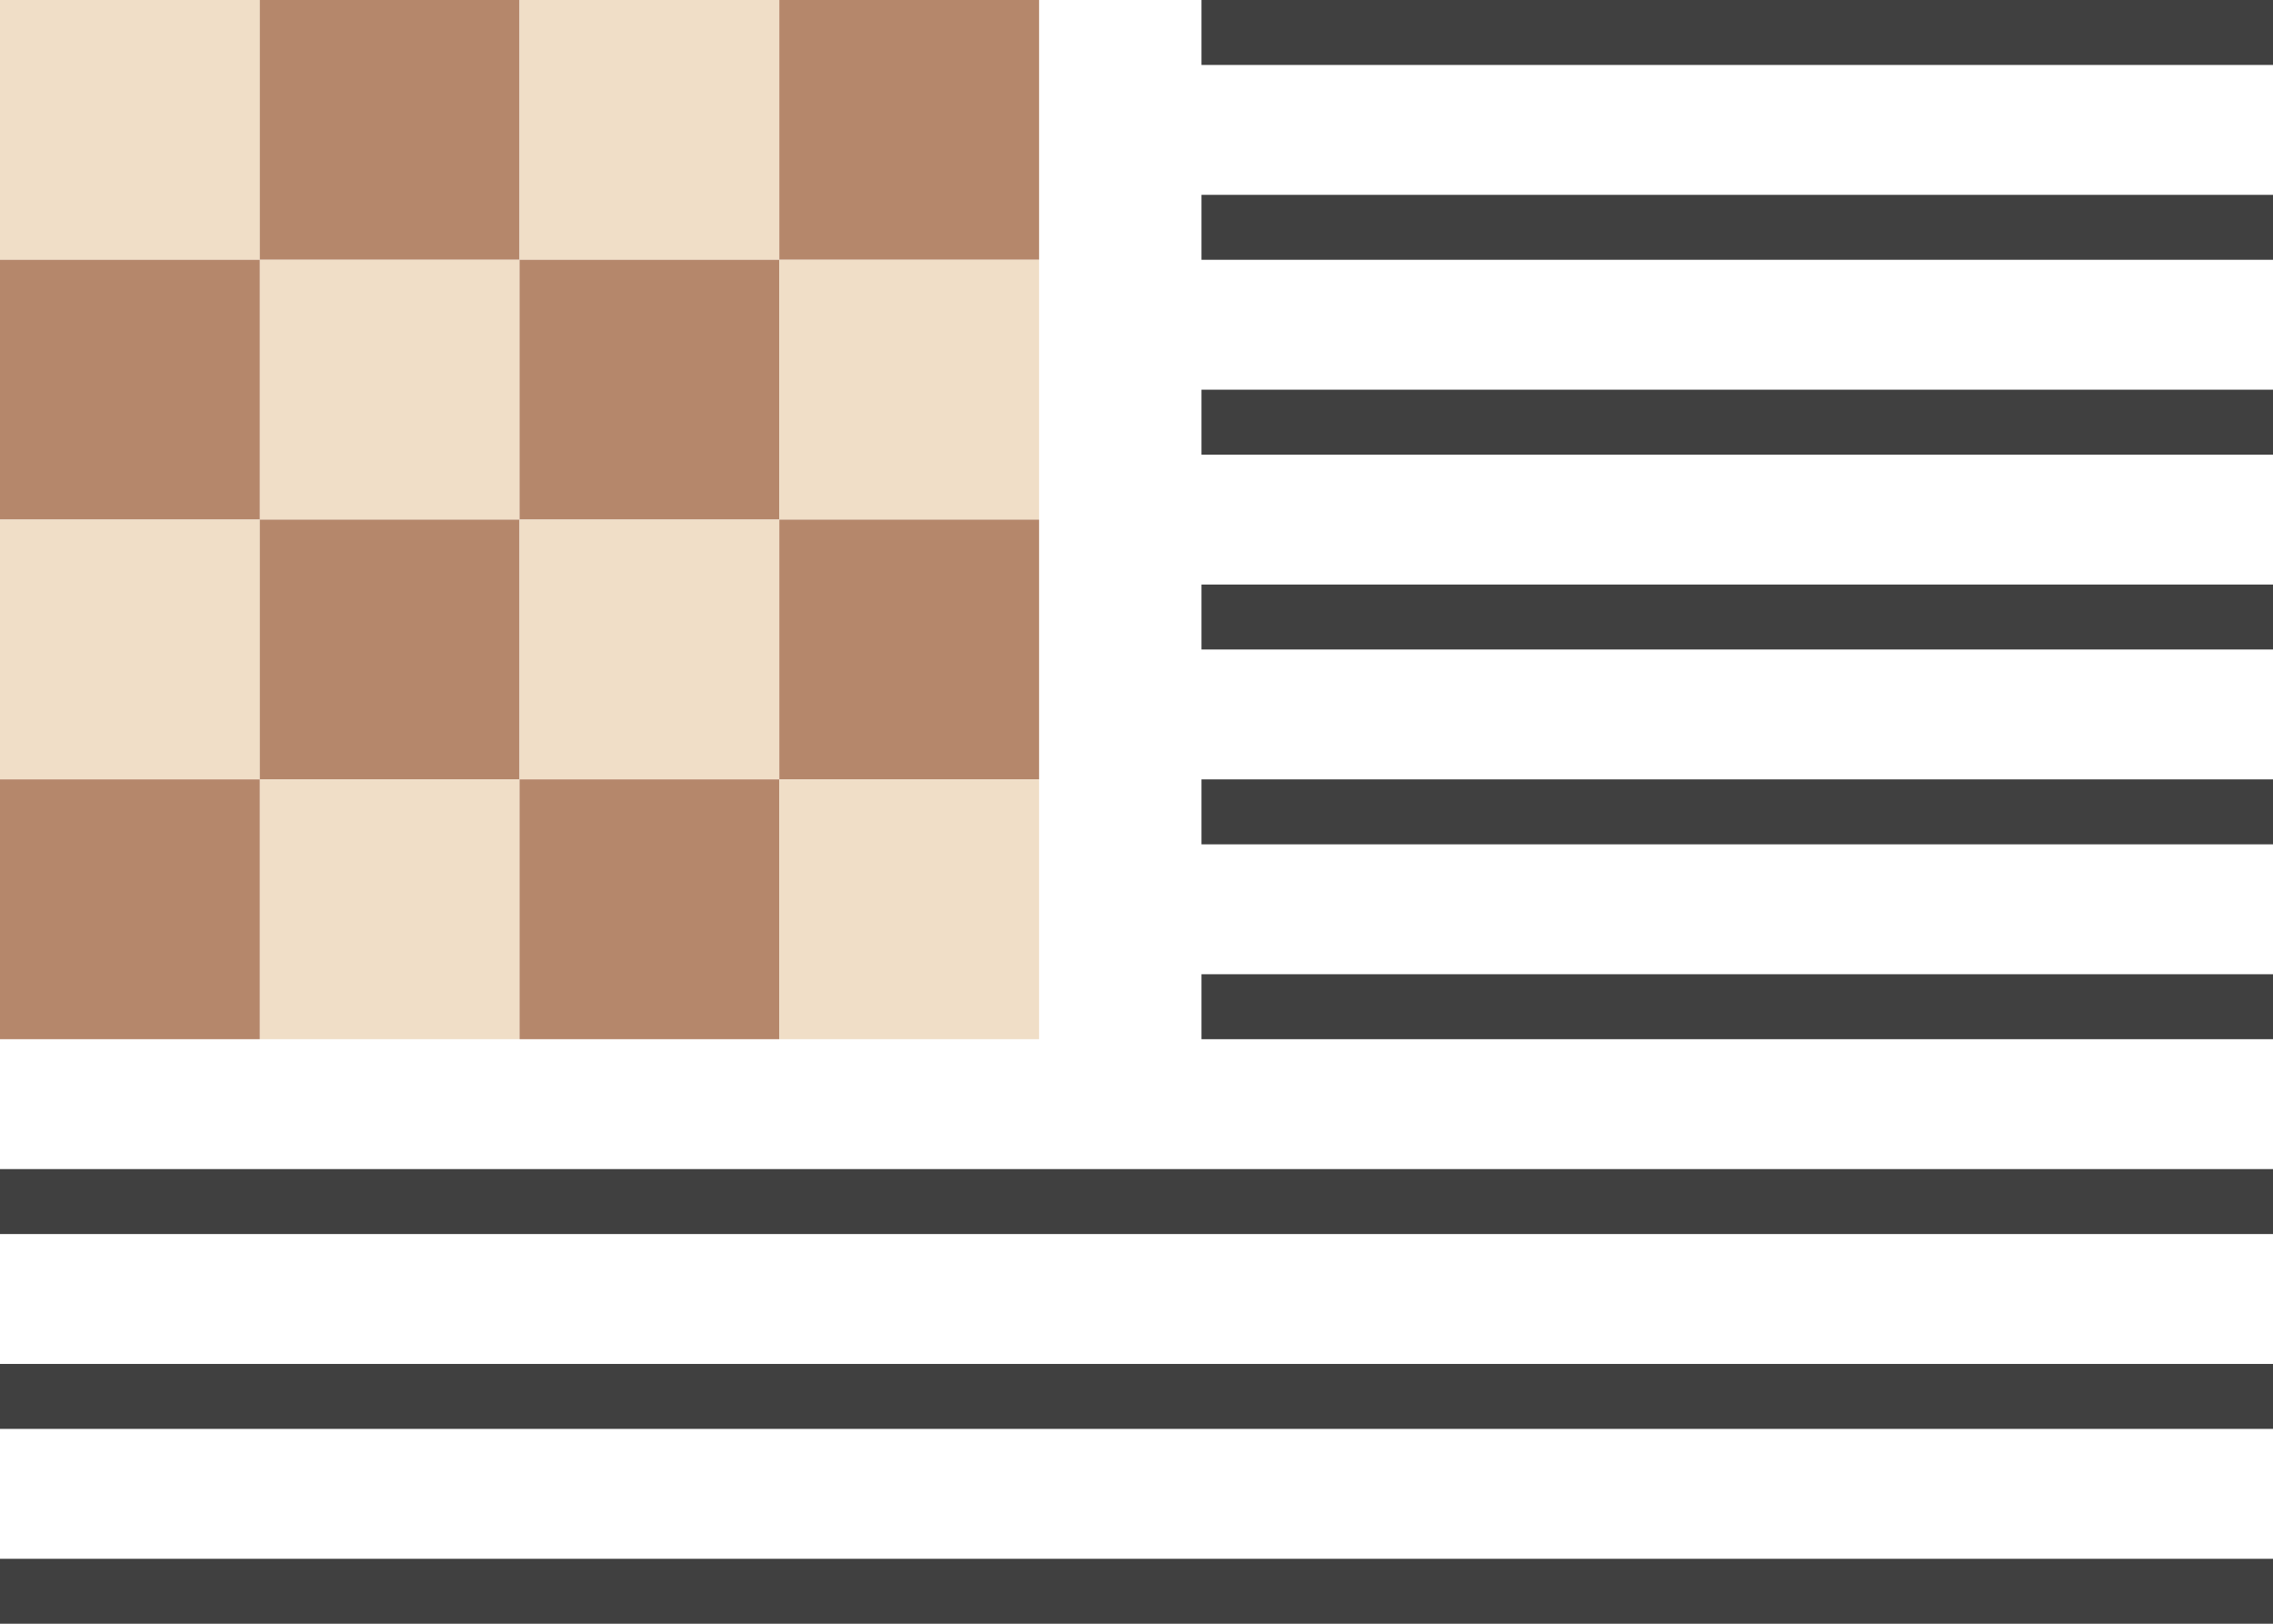
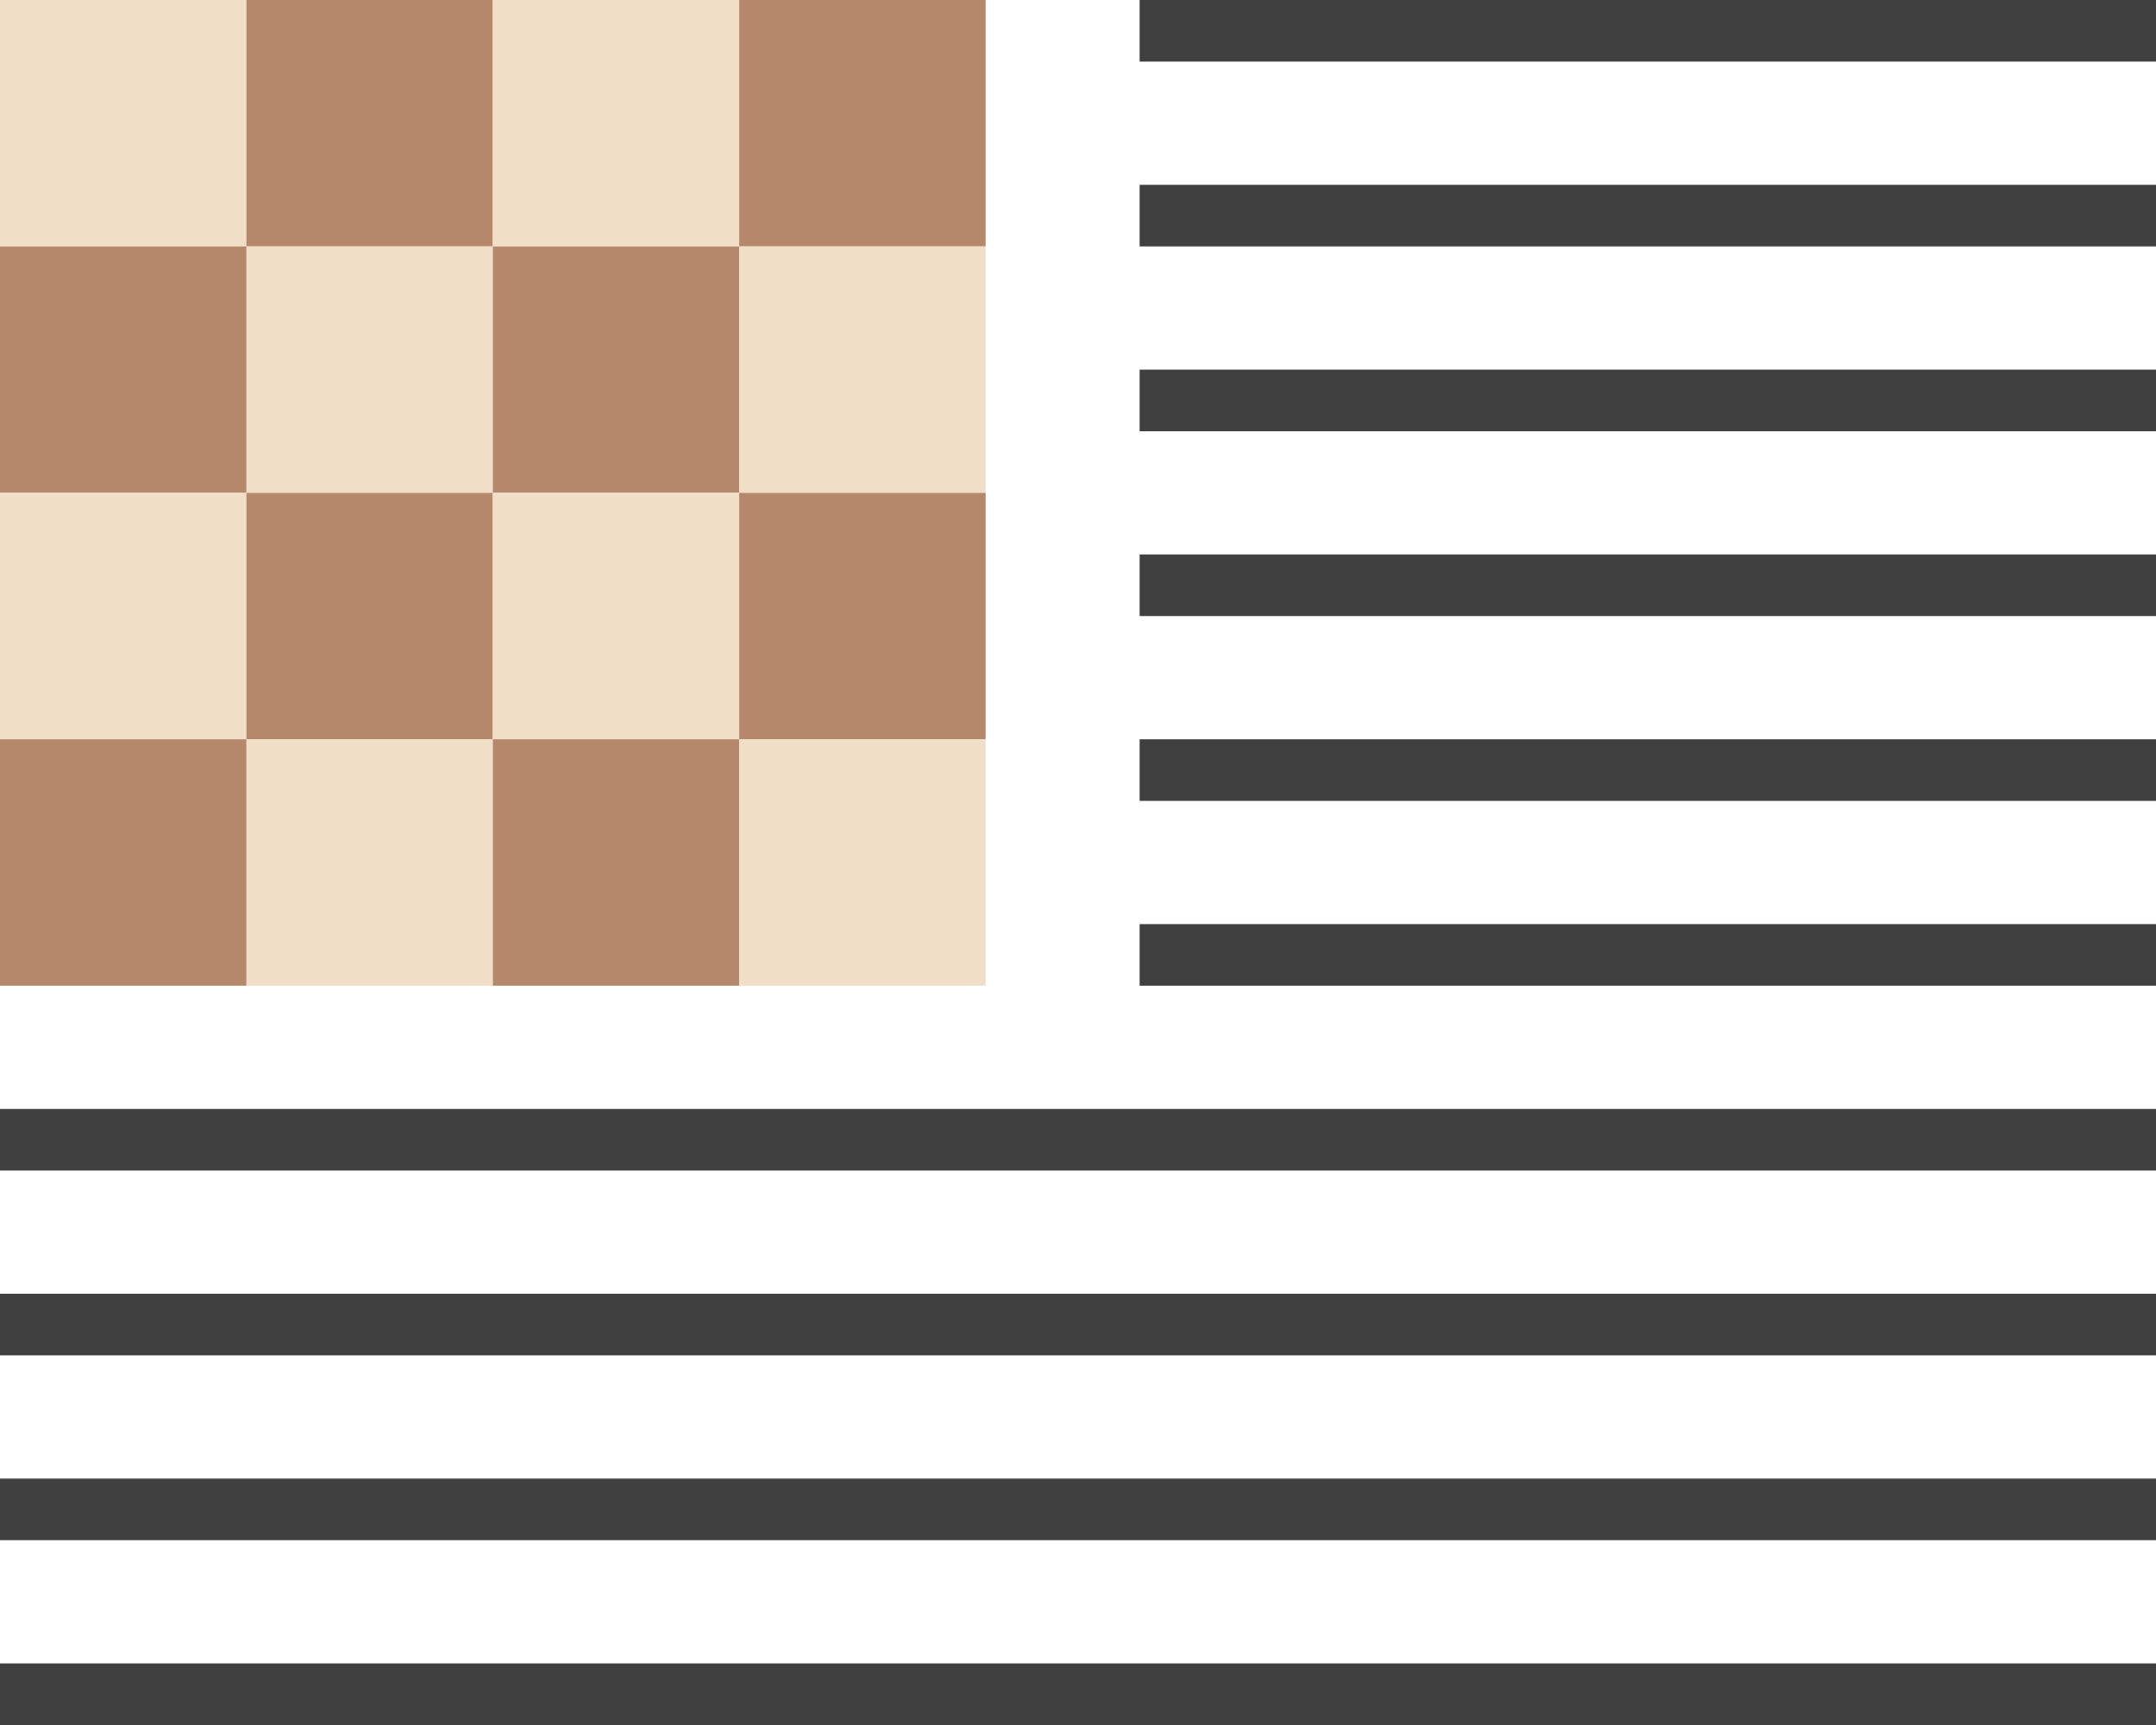
- <svg xmlns="http://www.w3.org/2000/svg" width="140" height="100" id="svg2" version="1.1">
+ <svg xmlns="http://www.w3.org/2000/svg" width="140" height="112" id="svg2" version="1.1">
  <defs id="defs4" />
-   <g id="layer1" transform="translate(0,-952.3622)">
-     <g id="g4080">
+   <g id="layer1" transform="translate(0,-940.3622)">
+     <g id="g4080" transform="translate(0,-12)">
      <rect y="952.362" x="0" height="16" width="16" id="rect2985" style="fill:#f0dec7;fill-opacity:1;stroke:none" />
      <rect y="952.362" x="16" height="16" width="16" id="rect3755" style="fill:#b5876b;fill-opacity:1;stroke:none" />
      <rect y="952.362" x="32" height="16" width="16" id="rect2985-5" style="fill:#f0dec7;fill-opacity:1;stroke:none" />
      <rect y="952.362" x="48" height="16" width="16" id="rect3755-2" style="fill:#b5876b;fill-opacity:1;stroke:none" />
      <rect y="968.362" x="16" height="16" width="16" id="rect2985-0" style="fill:#f0dec7;fill-opacity:1;stroke:none" />
      <rect y="968.362" x="32" height="16" width="16" id="rect3755-23" style="fill:#b5876b;fill-opacity:1;stroke:none" />
      <rect y="968.362" x="48" height="16" width="16" id="rect2985-5-7" style="fill:#f0dec7;fill-opacity:1;stroke:none" />
      <rect y="968.362" x="0" height="16" width="16" id="rect3755-2-3" style="fill:#b5876b;fill-opacity:1;stroke:none" />
      <rect y="984.362" x="0" height="16" width="16" id="rect2985-59" style="fill:#f0dec7;fill-opacity:1;stroke:none" />
      <rect y="984.362" x="16" height="16" width="16" id="rect3755-1" style="fill:#b5876b;fill-opacity:1;stroke:none" />
      <rect y="984.362" x="32" height="16" width="16" id="rect2985-5-2" style="fill:#f0dec7;fill-opacity:1;stroke:none" />
      <rect y="984.362" x="48" height="16" width="16" id="rect3755-2-0" style="fill:#b5876b;fill-opacity:1;stroke:none" />
      <rect y="1000.362" x="16" height="16" width="16" id="rect2985-0-7" style="fill:#f0dec7;fill-opacity:1;stroke:none" />
      <rect y="1000.362" x="32" height="16" width="16" id="rect3755-23-1" style="fill:#b5876b;fill-opacity:1;stroke:none" />
      <rect y="1000.362" x="48" height="16" width="16" id="rect2985-5-7-2" style="fill:#f0dec7;fill-opacity:1;stroke:none" />
      <rect y="1000.362" x="0" height="16" width="16" id="rect3755-2-3-1" style="fill:#b5876b;fill-opacity:1;stroke:none" />
    </g>
-     <rect style="fill:#404040;fill-opacity:1;stroke:none" id="rect3859" width="66" height="4" x="74" y="952.362" />
-     <rect style="fill:#404040;fill-opacity:1;stroke:none" id="rect3859-0" width="66" height="4" x="74" y="964.362" />
-     <rect style="fill:#404040;fill-opacity:1;stroke:none" id="rect3859-3" width="66" height="4" x="74" y="976.362" />
-     <rect style="fill:#404040;fill-opacity:1;stroke:none" id="rect3859-3-7" width="66" height="4" x="74" y="988.362" />
-     <rect style="fill:#404040;fill-opacity:1;stroke:none" id="rect3859-3-7-4" width="66" height="4" x="74" y="1000.362" />
-     <rect style="fill:#404040;fill-opacity:1;stroke:none" id="rect3859-3-7-4-2" width="66" height="4" x="74" y="1012.362" />
-     <rect style="fill:#404040;fill-opacity:1;stroke:none" id="rect3859-3-7-4-2-6" width="140" height="4" x="0" y="1024.362" />
-     <rect style="fill:#404040;fill-opacity:1;stroke:none" id="rect3859-3-7-4-2-6-8" width="140" height="4" x="0" y="1036.362" />
-     <rect style="fill:#404040;fill-opacity:1;stroke:none" id="rect3859-3-7-4-2-6-8-0" width="140" height="4" x="0" y="1048.362" />
+     <rect style="fill:#404040;fill-opacity:1;stroke:none" id="rect3859" width="66" height="4" x="74" y="940.362" />
+     <rect style="fill:#404040;fill-opacity:1;stroke:none" id="rect3859-0" width="66" height="4" x="74" y="952.362" />
+     <rect style="fill:#404040;fill-opacity:1;stroke:none" id="rect3859-3" width="66" height="4" x="74" y="964.362" />
+     <rect style="fill:#404040;fill-opacity:1;stroke:none" id="rect3859-3-7" width="66" height="4" x="74" y="976.362" />
+     <rect style="fill:#404040;fill-opacity:1;stroke:none" id="rect3859-3-7-4" width="66" height="4" x="74" y="988.362" />
+     <rect style="fill:#404040;fill-opacity:1;stroke:none" id="rect3859-3-7-4-2" width="66" height="4" x="74" y="1000.362" />
+     <rect style="fill:#404040;fill-opacity:1;stroke:none" id="rect3859-3-7-4-2-6" width="140" height="4" x="0" y="1012.362" />
+     <rect style="fill:#404040;fill-opacity:1;stroke:none" id="rect3859-3-7-4-2-6-8" width="140" height="4" x="0" y="1024.362" />
+     <rect style="fill:#404040;fill-opacity:1;stroke:none" id="rect3859-3-7-4-2-6-8-0" width="140" height="4" x="0" y="1036.362" />
+     <rect style="fill:#404040;fill-opacity:1;stroke:none" id="rect3859-3-7-4-2-6-8-0-3" width="140" height="4" x="0" y="1048.362" />
  </g>
</svg>
